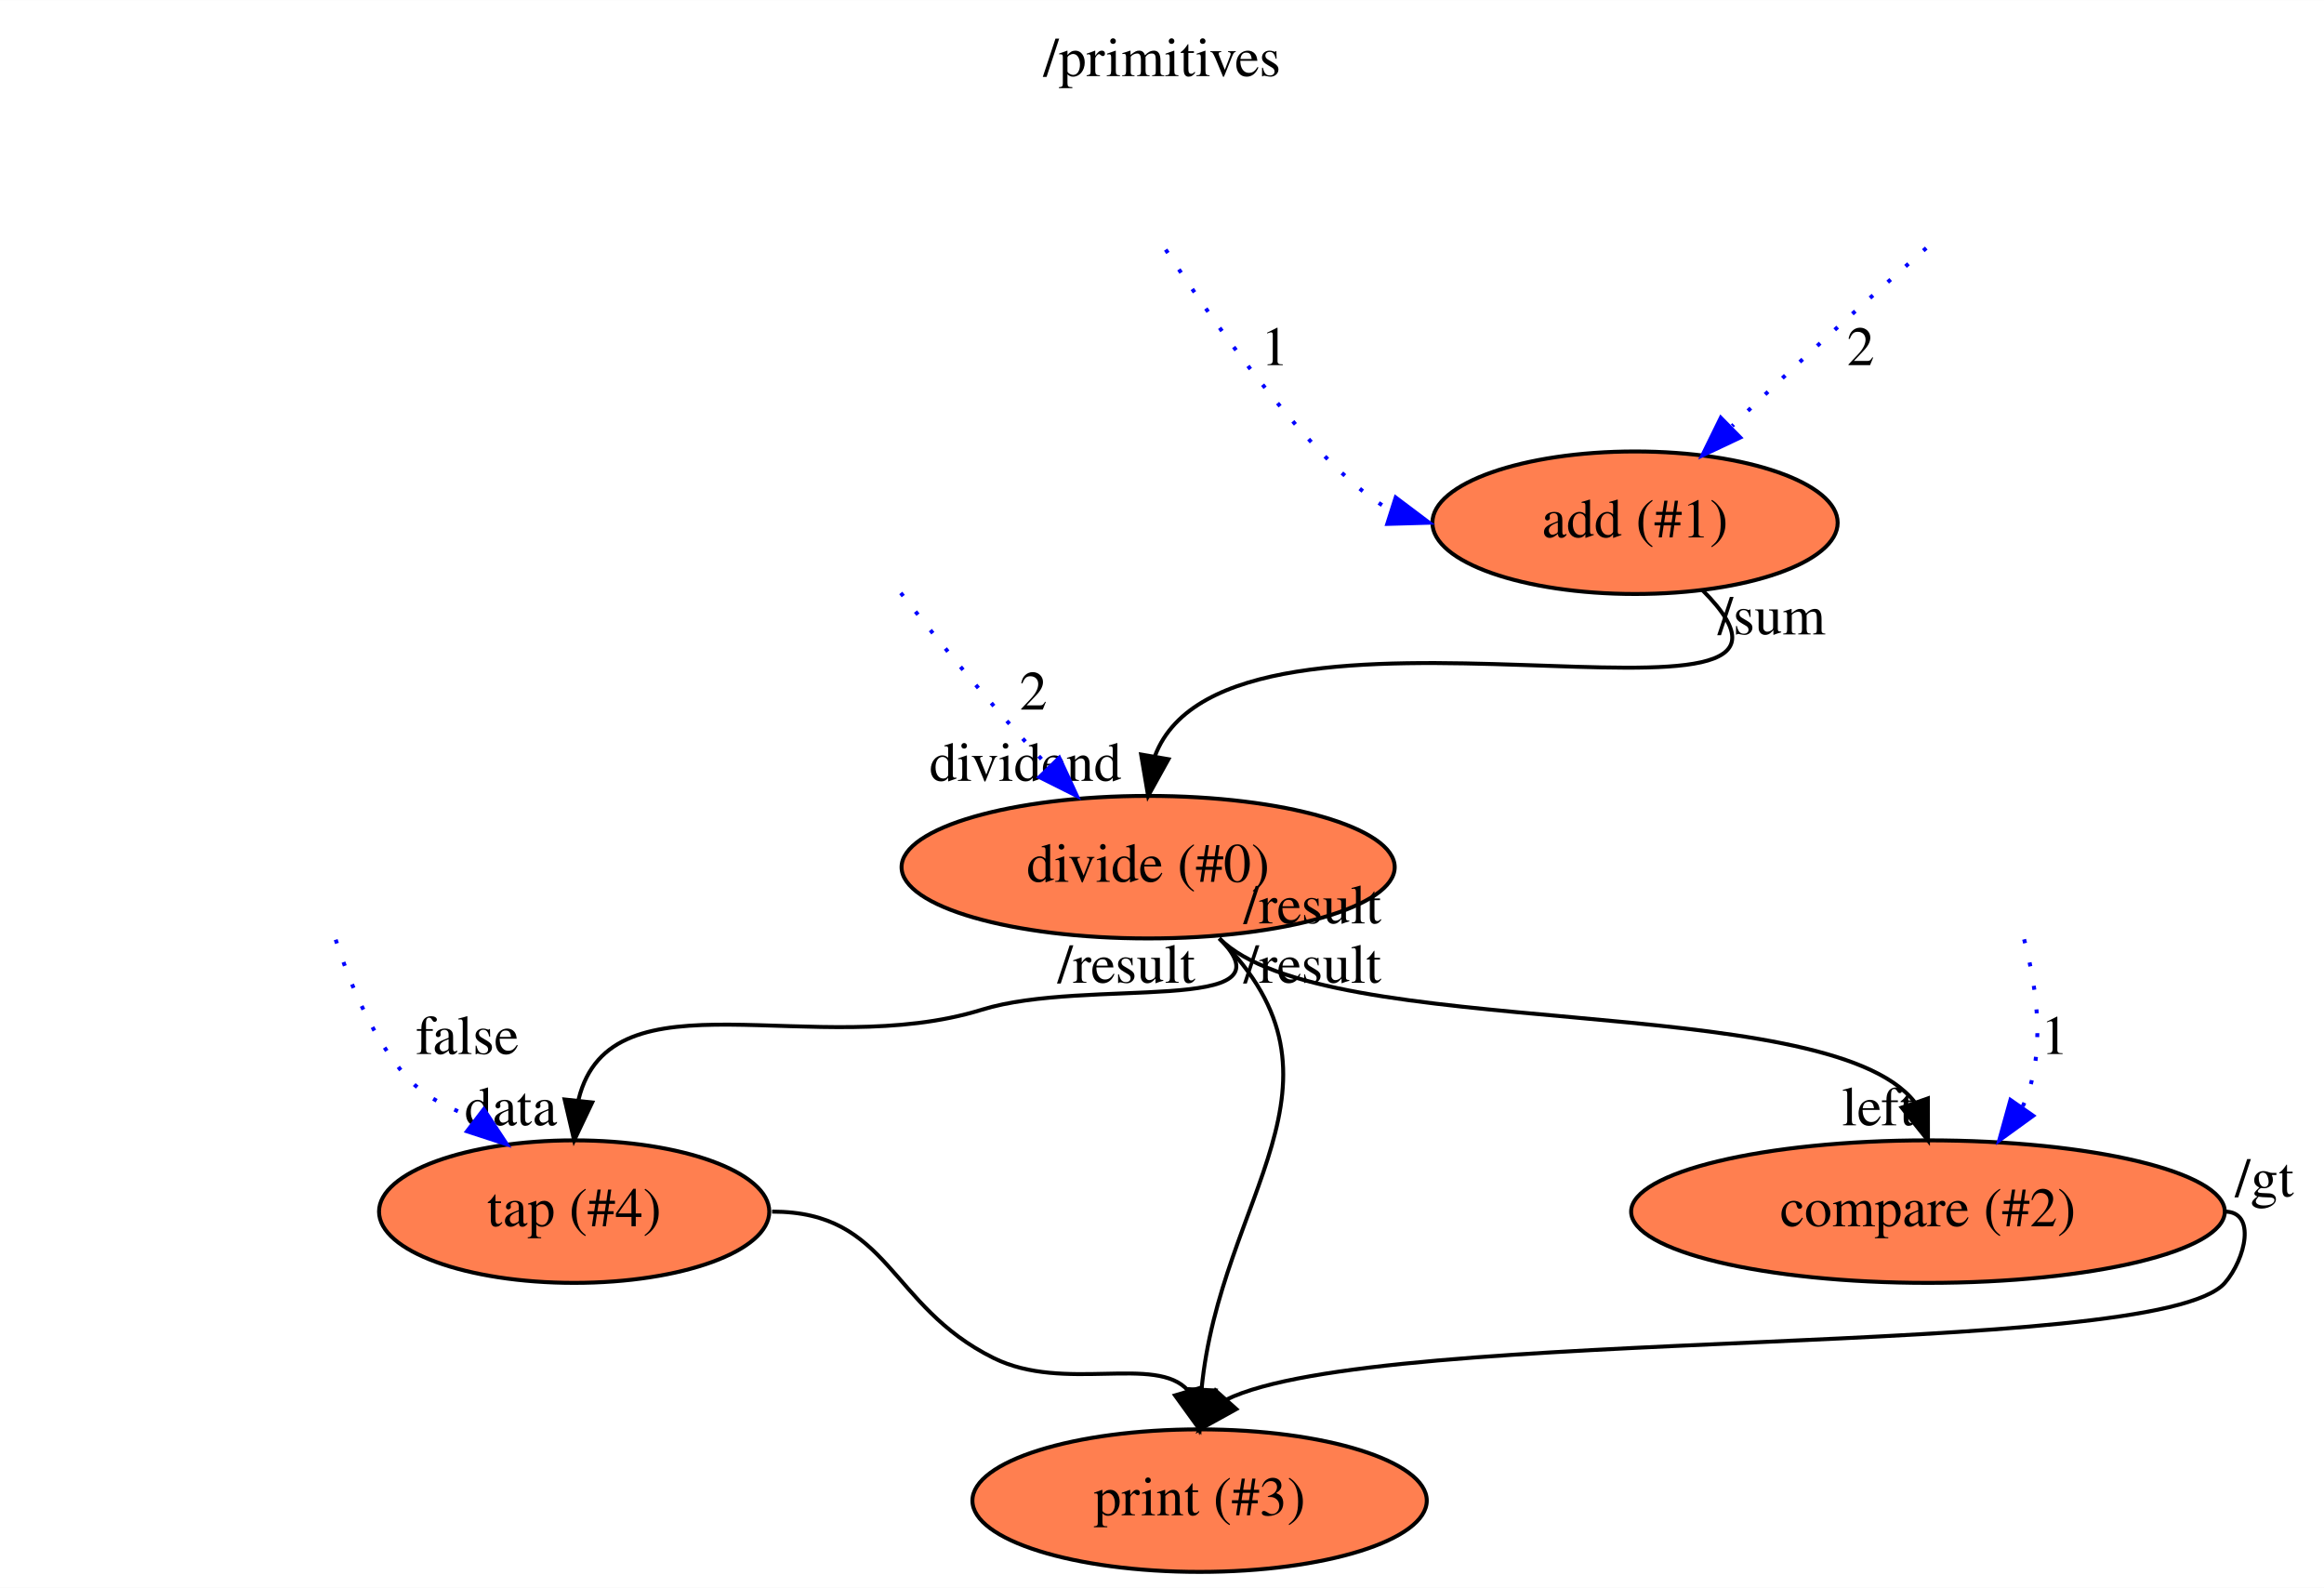
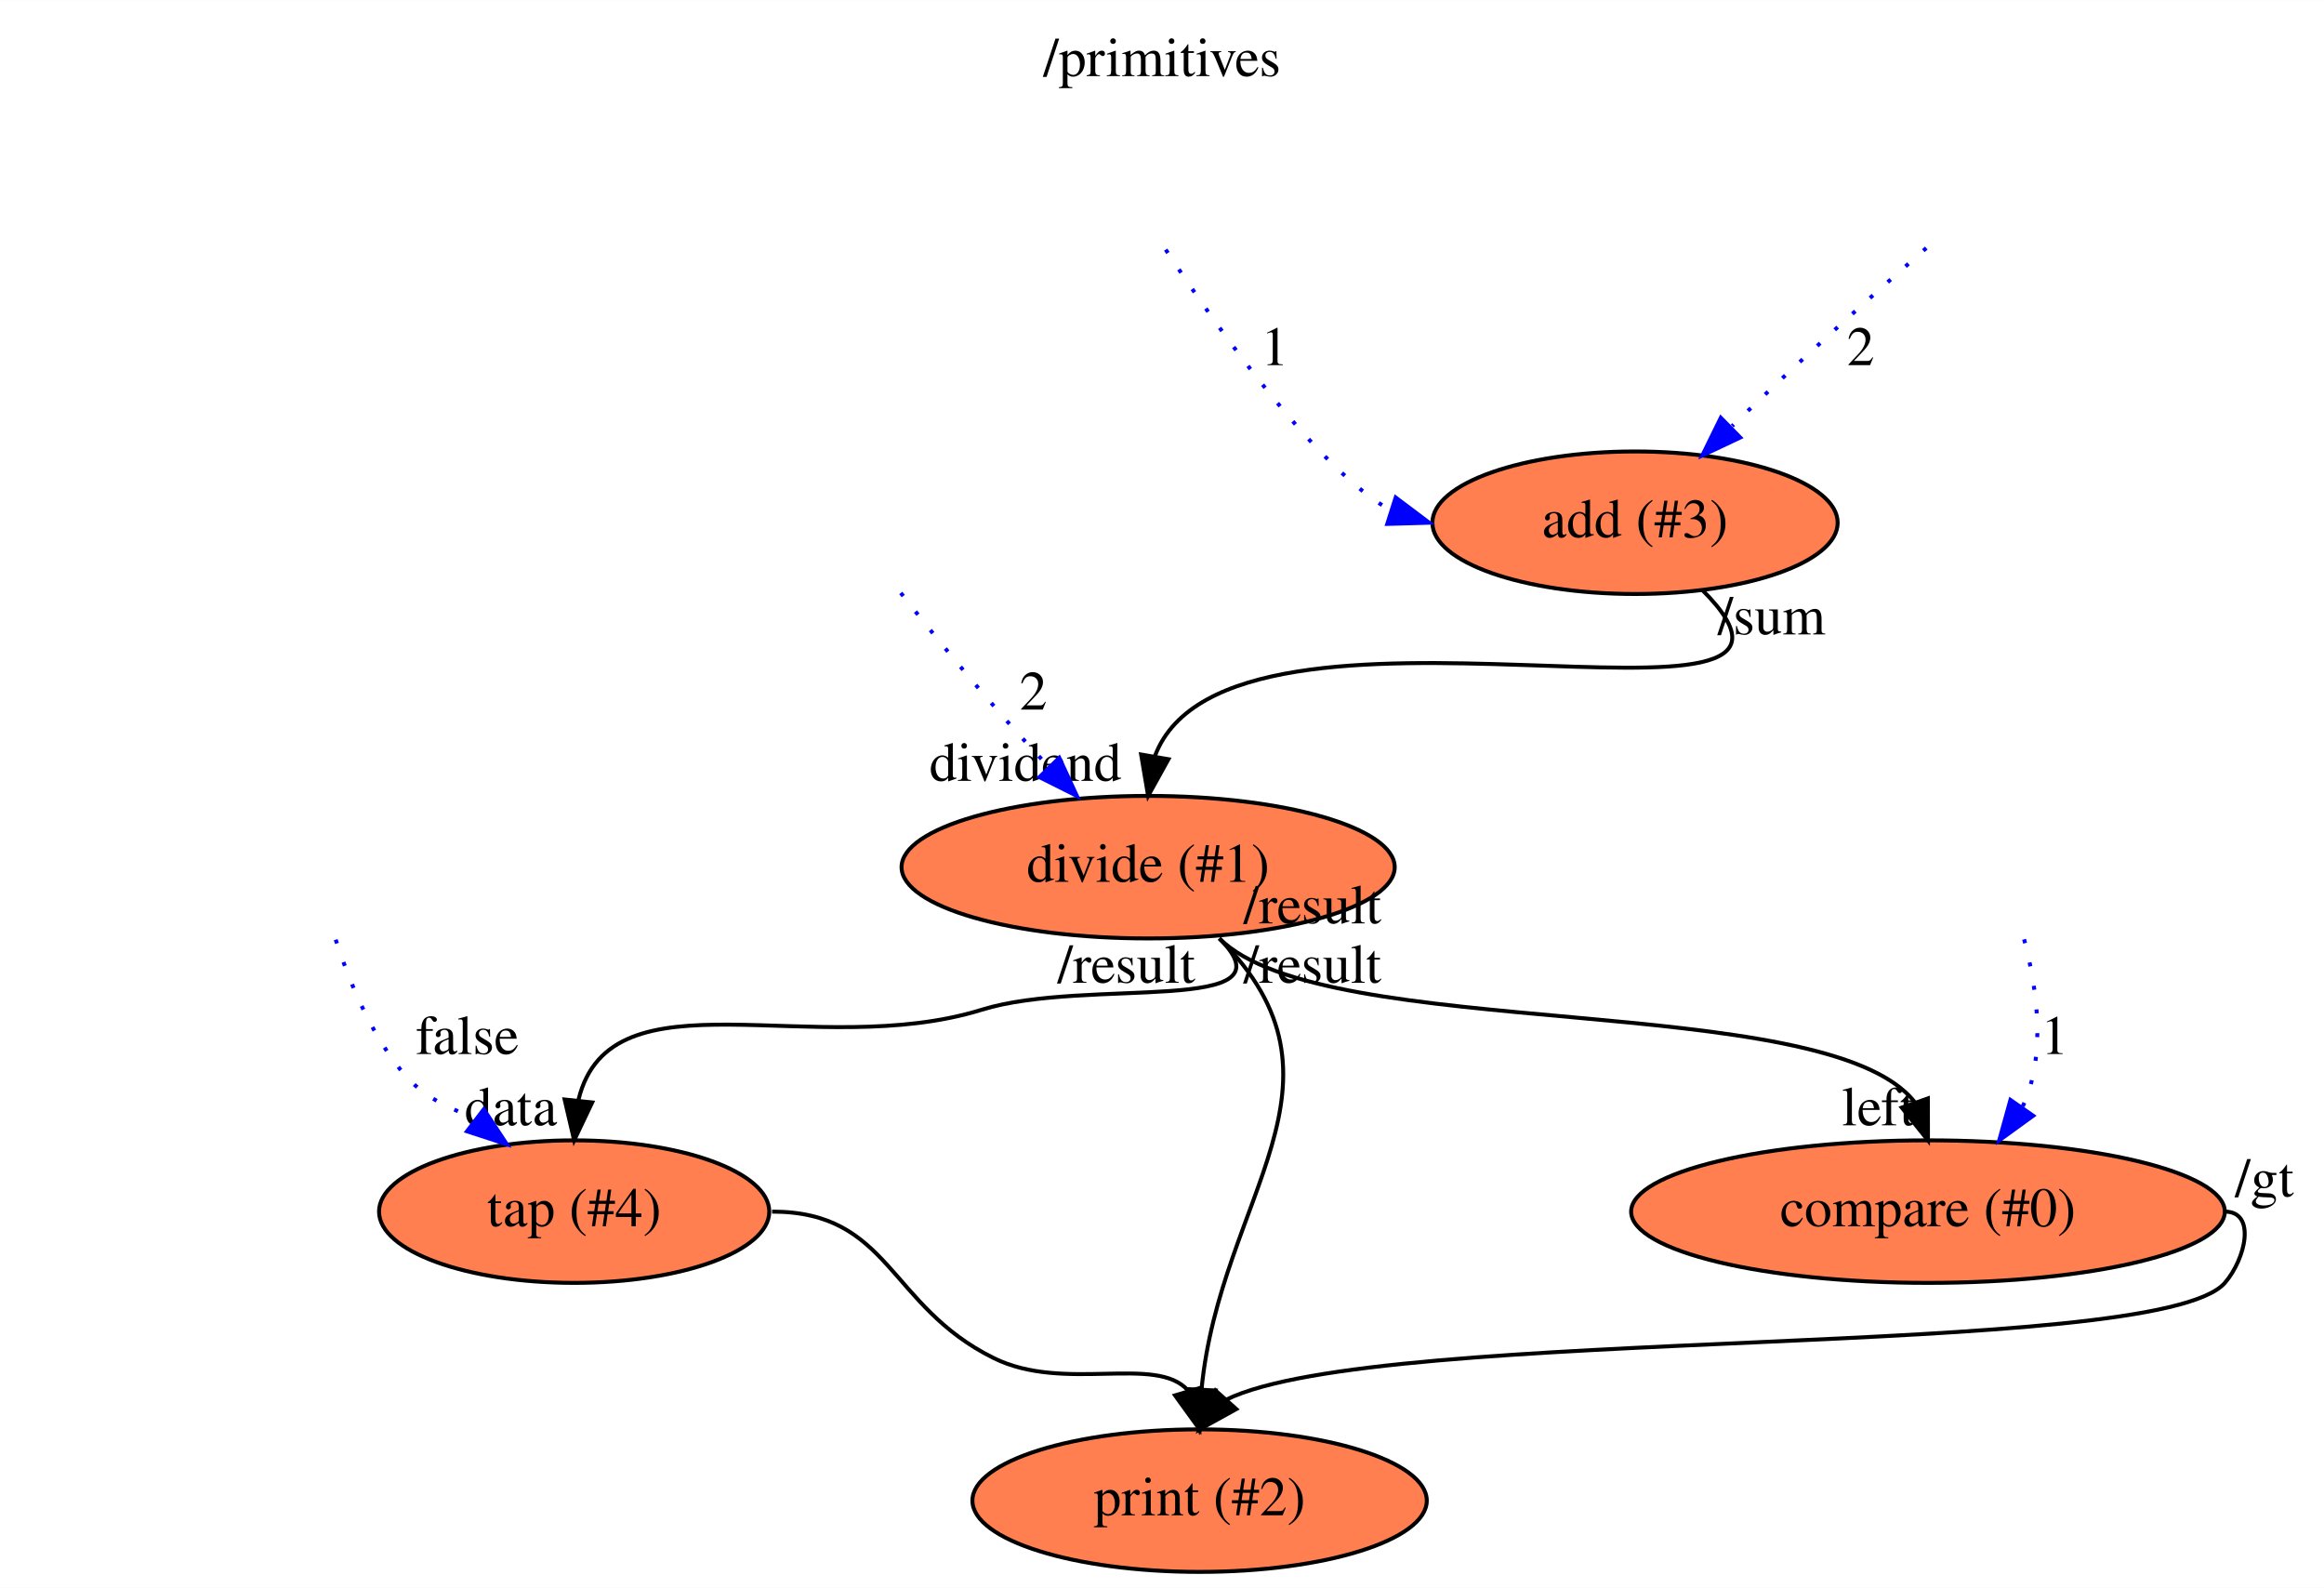
<svg xmlns="http://www.w3.org/2000/svg" xmlns:xlink="http://www.w3.org/1999/xlink" width="587pt" height="401pt" viewBox="0.00 0.00 587.09 401.00">
  <g id="graph0" class="graph" transform="scale(1 1) rotate(0) translate(4 397)">
    <polygon fill="#ffffff" stroke="transparent" points="-4,4 -4,-397 583.087,-397 583.087,4 -4,4" />
    <text text-anchor="middle" x="289.543" y="-377.8" font-family="Times,serif" font-size="14.00" fill="#000000">/primitives</text>
    <g id="node1" class="node">
      <g id="a_node1">
-         <a xlink:href="file:///home/travis/build/andrewdavidmackenzie/flow/flowstdlib/math/add/add.html" xlink:title="add (#1)">
+         <a xlink:href="file:///home/travis/build/andrewdavidmackenzie/flow/flowstdlib/math/add/add.html" xlink:title="add (#3)">
          <ellipse fill="#ff7f50" stroke="#000000" cx="409.043" cy="-265" rx="51.191" ry="18" />
-           <text text-anchor="middle" x="409.043" y="-261.3" font-family="Times,serif" font-size="14.00" fill="#000000">add (#1)</text>
+           <text text-anchor="middle" x="409.043" y="-261.3" font-family="Times,serif" font-size="14.00" fill="#000000">add (#3)</text>
        </a>
      </g>
    </g>
    <g id="node4" class="node">
      <g id="a_node4">
-         <a xlink:href="file:///home/travis/build/andrewdavidmackenzie/flow/flowstdlib/math/divide/divide.html" xlink:title="divide (#0)">
+         <a xlink:href="file:///home/travis/build/andrewdavidmackenzie/flow/flowstdlib/math/divide/divide.html" xlink:title="divide (#1)">
          <ellipse fill="#ff7f50" stroke="#000000" cx="286.043" cy="-178" rx="62.289" ry="18" />
-           <text text-anchor="middle" x="286.043" y="-174.3" font-family="Times,serif" font-size="14.00" fill="#000000">divide (#0)</text>
+           <text text-anchor="middle" x="286.043" y="-174.3" font-family="Times,serif" font-size="14.00" fill="#000000">divide (#1)</text>
        </a>
      </g>
    </g>
    <g id="edge3" class="edge">
      <path fill="none" stroke="#000000" d="M426.043,-248C470.32,-203.724 306.469,-255.778 287.766,-206.093" />
      <polygon fill="#000000" stroke="#000000" points="291.176,-205.268 286.043,-196 284.276,-206.446 291.176,-205.268" />
      <text text-anchor="middle" x="255.043" y="-199.8" font-family="Times,serif" font-size="14.00" fill="#000000">dividend</text>
      <text text-anchor="middle" x="443.543" y="-236.8" font-family="Times,serif" font-size="14.00" fill="#000000">/sum</text>
    </g>
    <g id="edge1" class="edge">
      <path fill="none" stroke="#0000ff" stroke-dasharray="1,5" d="M482.616,-334.379C468.909,-322.361 450.361,-305.727 433.597,-289.441" />
      <polygon fill="#0000ff" stroke="#0000ff" points="435.624,-286.524 426.043,-282 430.711,-291.511 435.624,-286.524" />
      <text text-anchor="middle" x="466.043" y="-304.8" font-family="Times,serif" font-size="14.00" fill="#000000">2</text>
    </g>
    <g id="edge2" class="edge">
      <path fill="none" stroke="#0000ff" stroke-dasharray="1,5" d="M290.478,-333.974C304.601,-312.572 329.004,-278.469 347.333,-268.094" />
      <polygon fill="#0000ff" stroke="#0000ff" points="348.578,-271.371 357.043,-265 346.453,-264.701 348.578,-271.371" />
      <text text-anchor="middle" x="318.043" y="-304.8" font-family="Times,serif" font-size="14.00" fill="#000000">1</text>
    </g>
    <g id="node6" class="node">
      <g id="a_node6">
-         <a xlink:href="file:///home/travis/build/andrewdavidmackenzie/flow/flowr/src/lib/flowruntime/stdio/stdout.html" xlink:title="print (#3)">
+         <a xlink:href="file:///home/travis/build/andrewdavidmackenzie/flow/flowr/src/lib/flowruntime/stdio/stdout.html" xlink:title="print (#2)">
          <ellipse fill="#ff7f50" stroke="#000000" cx="299.043" cy="-18" rx="57.391" ry="18" />
-           <text text-anchor="middle" x="299.043" y="-14.3" font-family="Times,serif" font-size="14.00" fill="#000000">print (#3)</text>
+           <text text-anchor="middle" x="299.043" y="-14.3" font-family="Times,serif" font-size="14.00" fill="#000000">print (#2)</text>
        </a>
      </g>
    </g>
    <g id="edge5" class="edge">
      <path fill="none" stroke="#000000" d="M304.043,-160C340.607,-123.436 304.219,-94.922 299.528,-46.053" />
      <polygon fill="#000000" stroke="#000000" points="303.021,-45.82 299.043,-36 296.029,-46.157 303.021,-45.82" />
      <text text-anchor="middle" x="280.543" y="-148.8" font-family="Times,serif" font-size="14.00" fill="#000000">/result</text>
    </g>
    <g id="node7" class="node">
      <g id="a_node7">
        <a xlink:href="file:///home/travis/build/andrewdavidmackenzie/flow/flowstdlib/control/tap/tap.html" xlink:title="tap (#4)">
          <ellipse fill="#ff7f50" stroke="#000000" cx="141.043" cy="-91" rx="49.291" ry="18" />
          <text text-anchor="middle" x="141.043" y="-87.3" font-family="Times,serif" font-size="14.00" fill="#000000">tap (#4)</text>
        </a>
      </g>
    </g>
    <g id="edge6" class="edge">
      <path fill="none" stroke="#000000" d="M304.043,-160C323.73,-140.314 270.634,-150.248 244.043,-142 201.897,-128.928 150.334,-152.554 142.158,-119.334" />
      <polygon fill="#000000" stroke="#000000" points="145.596,-118.567 141.043,-109 138.636,-119.318 145.596,-118.567" />
      <text text-anchor="middle" x="125.043" y="-112.8" font-family="Times,serif" font-size="14.00" fill="#000000">data</text>
      <text text-anchor="middle" x="327.543" y="-148.8" font-family="Times,serif" font-size="14.00" fill="#000000">/result</text>
    </g>
    <g id="node8" class="node">
      <g id="a_node8">
-         <a xlink:href="file:///home/travis/build/andrewdavidmackenzie/flow/flowstdlib/math/compare/compare.html" xlink:title="compare (#2)">
+         <a xlink:href="file:///home/travis/build/andrewdavidmackenzie/flow/flowstdlib/math/compare/compare.html" xlink:title="compare (#0)">
          <ellipse fill="#ff7f50" stroke="#000000" cx="483.043" cy="-91" rx="74.987" ry="18" />
-           <text text-anchor="middle" x="483.043" y="-87.3" font-family="Times,serif" font-size="14.00" fill="#000000">compare (#2)</text>
+           <text text-anchor="middle" x="483.043" y="-87.3" font-family="Times,serif" font-size="14.00" fill="#000000">compare (#0)</text>
        </a>
      </g>
    </g>
    <g id="edge7" class="edge">
      <path fill="none" stroke="#000000" d="M304.043,-160C330.662,-133.381 457.107,-147.232 479.613,-118.751" />
      <polygon fill="#000000" stroke="#000000" points="483.026,-119.595 483.043,-109 476.423,-117.272 483.026,-119.595" />
      <text text-anchor="middle" x="470.543" y="-112.8" font-family="Times,serif" font-size="14.00" fill="#000000">left</text>
      <text text-anchor="middle" x="327.543" y="-163.8" font-family="Times,serif" font-size="14.00" fill="#000000">/result</text>
    </g>
    <g id="edge4" class="edge">
      <path fill="none" stroke="#0000ff" stroke-dasharray="1,5" d="M223.557,-247.264C233.165,-235.015 246.793,-218.329 260.74,-203.532" />
      <polygon fill="#0000ff" stroke="#0000ff" points="263.595,-205.616 268.043,-196 258.569,-200.743 263.595,-205.616" />
      <text text-anchor="middle" x="257.043" y="-217.8" font-family="Times,serif" font-size="14.00" fill="#000000">2</text>
    </g>
    <g id="edge9" class="edge">
      <path fill="none" stroke="#000000" d="M191.043,-91C220.874,-91 220.294,-67.205 247.043,-54 264.861,-45.204 288.053,-54.964 296.124,-45.815" />
      <polygon fill="#000000" stroke="#000000" points="299.547,-46.583 299.043,-36 292.837,-44.587 299.547,-46.583" />
    </g>
    <g id="edge11" class="edge">
      <path fill="none" stroke="#000000" d="M558.043,-91C566.043,-91 563.285,-79.044 558.043,-73 540.894,-53.227 344.655,-62.632 305.73,-43.482" />
      <polygon fill="#000000" stroke="#000000" points="308.317,-41.124 299.043,-36 303.097,-45.788 308.317,-41.124" />
      <text text-anchor="middle" x="568.043" y="-94.8" font-family="Times,serif" font-size="14.00" fill="#000000">/gt</text>
    </g>
    <g id="edge8" class="edge">
      <path fill="none" stroke="#0000ff" stroke-dasharray="1,5" d="M80.805,-159.682C84.143,-149.326 89.393,-136.576 97.043,-127 103.626,-118.76 109.334,-117.91 115.877,-114.231" />
      <polygon fill="#0000ff" stroke="#0000ff" points="118.216,-116.848 124.043,-108 113.97,-111.283 118.216,-116.848" />
      <text text-anchor="middle" x="114.043" y="-130.8" font-family="Times,serif" font-size="14.00" fill="#000000">false</text>
    </g>
    <g id="edge10" class="edge">
      <path fill="none" stroke="#0000ff" stroke-dasharray="1,5" d="M507.337,-159.773C510.664,-147.141 512.953,-130.354 506.968,-117.525" />
      <polygon fill="#0000ff" stroke="#0000ff" points="509.624,-115.215 501.043,-109 503.876,-119.209 509.624,-115.215" />
      <text text-anchor="middle" x="515.043" y="-130.8" font-family="Times,serif" font-size="14.00" fill="#000000">1</text>
    </g>
  </g>
</svg>
